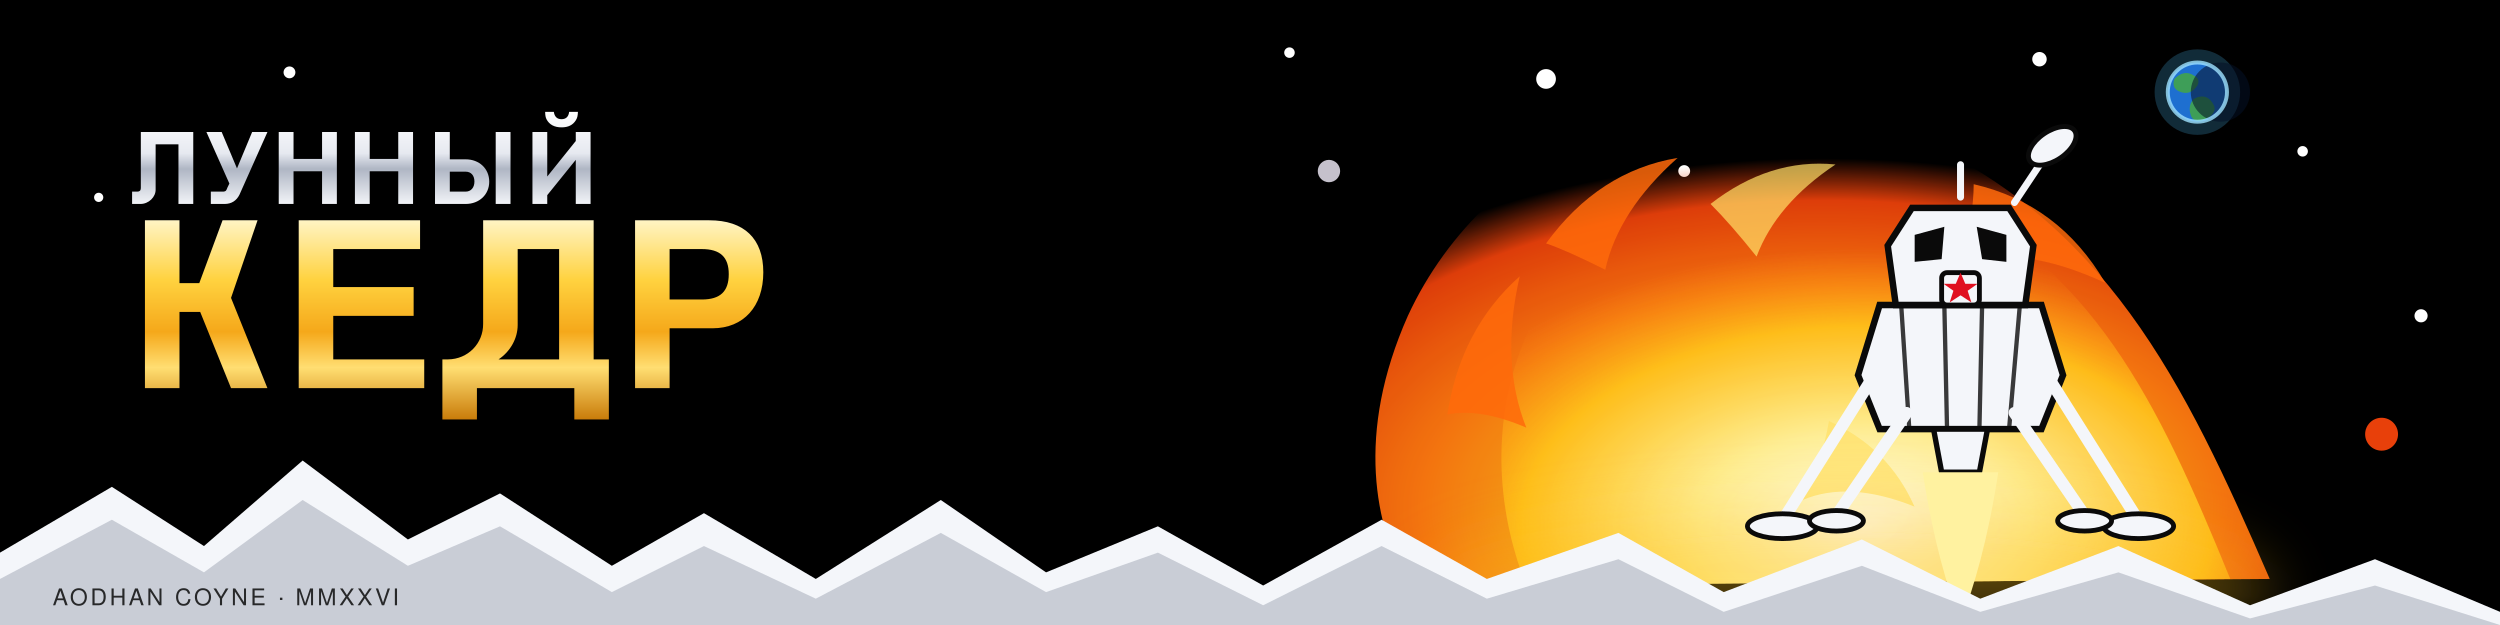
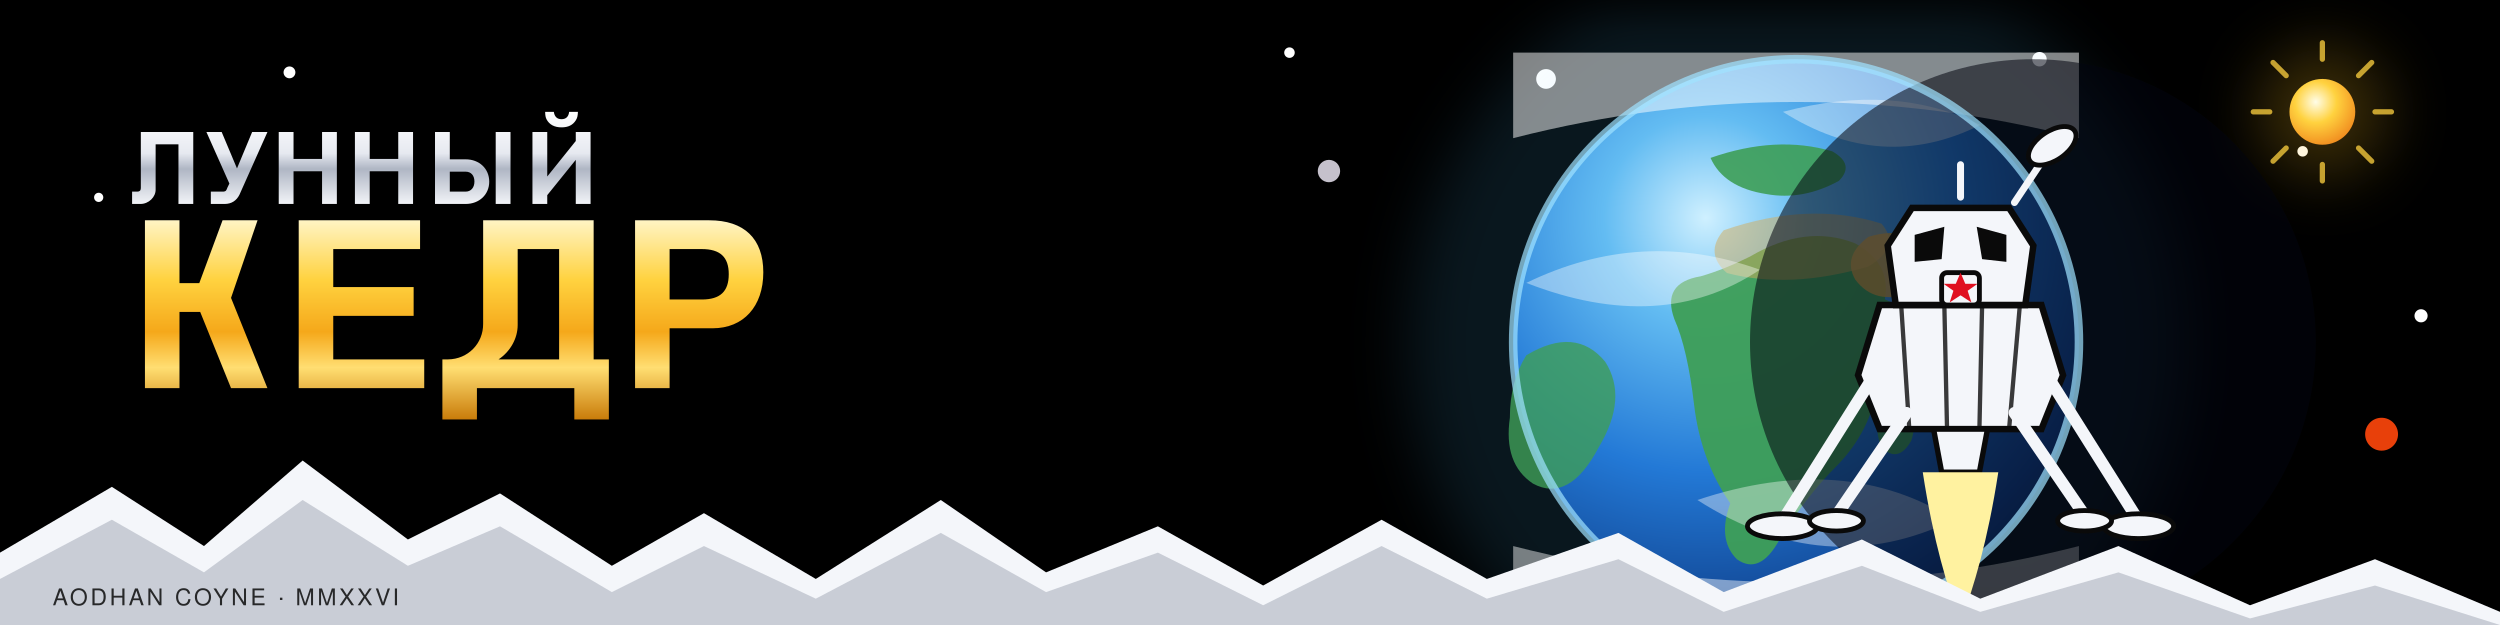
<svg xmlns="http://www.w3.org/2000/svg" viewBox="0 0 760 190" width="760" height="190" role="img" aria-label="Marquee: КЕДР, Лунный корабль, with a lunar module descending on a flame plume over a mountain ridge">
  <defs>
    <linearGradient id="silver" x1="0" y1="0" x2="0" y2="1">
      <stop offset="0" stop-color="#FFFFFF" />
      <stop offset=".45" stop-color="#E6E9F0" />
      <stop offset=".62" stop-color="#AFB6C4" />
      <stop offset="1" stop-color="#F2F4F8" />
    </linearGradient>
    <linearGradient id="gold" x1="0" y1="0" x2="0" y2="1">
      <stop offset="0" stop-color="#FFF4C4" />
      <stop offset=".3" stop-color="#FFD23F" />
      <stop offset=".56" stop-color="#F5A81A" />
      <stop offset=".74" stop-color="#FFDE72" />
      <stop offset="1" stop-color="#C97C0A" />
    </linearGradient>
    <radialGradient id="plumeOuter" cx=".5" cy=".84" r=".72">
      <stop offset="0" stop-color="#FFF06A" />
      <stop offset=".3" stop-color="#FFC21A" />
      <stop offset=".62" stop-color="#FF7A10" />
      <stop offset=".88" stop-color="#E8400A" />
      <stop offset="1" stop-color="#E8400A" stop-opacity="0" />
    </radialGradient>
    <radialGradient id="plumeInner" cx=".5" cy=".86" r=".66">
      <stop offset="0" stop-color="#FFFFFF" />
      <stop offset=".34" stop-color="#FFF2A0" />
      <stop offset=".72" stop-color="#FFC21A" />
      <stop offset="1" stop-color="#FF8A12" stop-opacity="0" />
    </radialGradient>
+     <radialGradient id="earthBig" cx=".34" cy=".28" r=".9">
+       <stop offset="0" stop-color="#CFF0FF" />
+       <stop offset=".2" stop-color="#63BCF2" />
+       <stop offset=".5" stop-color="#2379D6" />
+       <stop offset=".8" stop-color="#10428E" />
+       <stop offset="1" stop-color="#07204B" />
+     </radialGradient>
+     <radialGradient id="sunSmall" cx=".4" cy=".35" r=".7">
+       <stop offset="0" stop-color="#FFFDE8" />
+       <stop offset=".45" stop-color="#FFD23F" />
+       <stop offset="1" stop-color="#F08A1E" />
+     </radialGradient>
    <filter id="mqsoft" x="-50%" y="-50%" width="200%" height="200%">
      <feGaussianBlur stdDeviation="9" />
    </filter>
  </defs>
  <rect width="760" height="190" fill="#000000" />
  <g fill="#FFFFFF">
    <circle cx="470" cy="24" r="3" />
    <circle cx="512" cy="52" r="1.8" />
    <circle cx="620" cy="18" r="2.2" />
    <circle cx="700" cy="46" r="1.6" />
    <circle cx="736" cy="96" r="2" />
    <circle cx="392" cy="16" r="1.6" />
    <circle cx="88" cy="22" r="1.8" />
    <circle cx="30" cy="60" r="1.4" />
  </g>
-   <g transform="translate(668 28)">
-     <circle r="13" fill="#4FC3FF" opacity=".22" />
-     <circle r="9" fill="#1E6FD0" />
-     <g clip-path="circle(9px at 0 0)">
-       <path d="M-7 -4 q3 -3 6 -1 q2 1 1 3 q-2 3 -5 2 q-3 -1 -2 -4Z" fill="#3E9E58" />
-       <path d="M-1 2 q4 -2 6 2 q1 2 -2 4 q-4 2 -5 -1 q-1 -3 1 -5Z" fill="#3E9E58" />
-       <circle r="9" fill="#031026" opacity=".55" transform="translate(7 0)" />
+   <g transform="translate(706 34)">
+     <circle r="20" fill="#FFC21A" opacity=".22" filter="url(#mqsoft)" />
+     <circle r="10" fill="url(#sunSmall)" />
+     <g stroke="#FFD23F" stroke-width="1.6" stroke-linecap="round" opacity=".75">
+       <path d="M0 -16 L0 -21" />
+       <path d="M0 16 L0 21" />
+       <path d="M-16 0 L-21 0" />
+       <path d="M16 0 L21 0" />
+       <path d="M-11 -11 L-15 -15" />
+       <path d="M11 11 L15 15" />
+       <path d="M11 -11 L15 -15" />
+       <path d="M-11 11 L-15 15" />
    </g>
-     <circle r="9" fill="none" stroke="#9FE2FF" stroke-width="1.2" opacity=".8" />
  </g>
  <circle cx="724" cy="132" r="5" fill="#E8400A" />
  <circle cx="404" cy="52" r="3.4" fill="#E8E3F0" opacity=".85" />
-   <g>
-     <path d="M690 176 C664 116 640 66 578 40 C516 14 452 44 428 96 C412 132 418 160 428 178Z" fill="url(#plumeOuter)" opacity=".95" />
-     <path d="M678 176 C656 122 636 80 586 58 C536 36 484 60 464 102 C452 130 456 158 464 178Z" fill="url(#plumeInner)" opacity=".9" />
-     <g fill="#FF6A0A" opacity=".85">
-       <path d="M470 74 q16 -22 40 -26 q-18 16 -22 34 q-12 -6 -18 -8Z" />
-       <path d="M600 56 q26 6 40 30 q-26 -12 -44 -6 q4 -14 4 -24Z" />
-       <path d="M440 126 q4 -26 22 -42 q-6 26 2 46 q-14 -6 -24 -4Z" />
+   <g transform="translate(546 104)">
+     <circle r="118" fill="#4FC3FF" opacity=".12" filter="url(#mqsoft)" />
+     <circle r="86" fill="url(#earthBig)" />
+     <g clip-path="circle(86px at 0 0)">
+       <path d="M-14 -26 q17 -10 32 -4 q11 6 9 17 l13 6 q6 9 -4 15 l-11 4 q-2 15 -13 26              q-9 9 -17 22 q-6 11 -13 6 q-6 -6 -2 -17 q-9 -13 -11 -30 q-2 -17 -6 -26              q-4 -11 8 -13 q7 -2 15 -6Z" fill="#3E9E58" opacity=".95" />
+       <path d="M-26 -56 q20 -7 37 -2 q7 4 2 9 q-11 6 -22 4 q-13 -2 -17 -11Z" fill="#3E9E58" opacity=".9" />
+       <path d="M22 -32 q13 -4 19 6 q4 7 -6 11 q-11 4 -17 -4 q-4 -7 4 -13Z" fill="#C8A24E" opacity=".85" />
+       <path d="M-22 -34 q26 -9 48 -2 q6 7 -4 13 q-24 7 -43 2 q-7 -6 -1 -13Z" fill="#D2AC5C" opacity=".5" />
+       <path d="M31 15 q7 6 4 15 q-4 7 -9 2 q-4 -9 5 -17Z" fill="#3E9E58" opacity=".9" />
+       <path d="M-82 4 q15 -9 24 2 q7 11 -2 26 q-9 17 -20 11 q-9 -6 -7 -20 q0 -11 5 -19Z" fill="#3E9E58" opacity=".8" />
+       <g fill="#FFFFFF" opacity=".38">
+         <path d="M-82 -18 q35 -17 71 -4 q-30 20 -71 4Z" />
+         <path d="M-30 48 q45 -15 78 6 q-39 19 -78 -6Z" />
+         <path d="M-4 -70 q34 -9 60 4 q-30 15 -60 -4Z" />
+       </g>
+       <path d="M-86 -62 q86 -22 172 0 l0 -26 l-172 0Z" fill="#FFFFFF" opacity=".5" />
+       <path d="M-86 62 q86 22 172 0 l0 26 l-172 0Z" fill="#FFFFFF" opacity=".45" />
+       <circle r="86" fill="#02040F" opacity=".55" transform="translate(72 0)" />
    </g>
-     <g fill="#FFE066" opacity=".7">
-       <path d="M520 62 q18 -14 38 -12 q-18 12 -24 28 q-8 -10 -14 -16Z" />
-       <path d="M556 128 q18 8 26 26 q-20 -8 -34 -2 q6 -12 8 -24Z" />
-     </g>
-     <ellipse cx="560" cy="180" rx="130" ry="26" fill="#FFC21A" opacity=".35" filter="url(#mqsoft)" />
+     <circle r="86" fill="none" stroke="#9FE2FF" stroke-width="2.6" opacity=".7" />
  </g>
  <g transform="translate(596 96) scale(.82)">
    <path d="M-38 22 L-30 -4 L30 -4 L38 22 L30 42 L-30 42Z" fill="#F4F6FA" stroke="#0A0A0A" stroke-width="2.4" />
    <g stroke="#0A0A0A" stroke-width="1.6" opacity=".8">
      <path d="M-22 -4 L-19 42" />
      <path d="M-6 -4 L-5 42" />
      <path d="M8 -4 L7 42" />
      <path d="M22 -4 L18 42" />
    </g>
    <g stroke="#F4F6FA" stroke-width="4.4" stroke-linecap="round" fill="none">
      <path d="M-32 22 L-66 76" />
      <path d="M32 22 L66 76" />
      <path d="M-20 36 L-46 74" />
      <path d="M20 36 L46 74" />
    </g>
    <g fill="#F4F6FA" stroke="#0A0A0A" stroke-width="1.8">
      <ellipse cx="-66" cy="78" rx="13" ry="4.6" />
      <ellipse cx="66" cy="78" rx="13" ry="4.6" />
      <ellipse cx="-46" cy="76" rx="10" ry="3.8" />
      <ellipse cx="46" cy="76" rx="10" ry="3.8" />
    </g>
    <path d="M-10 42 L10 42 L7 58 L-7 58Z" fill="#F4F6FA" stroke="#0A0A0A" stroke-width="2" />
    <path d="M-14 58 C-10 84 -5 100 0 114 C5 100 10 84 14 58Z" fill="#FFF2A0" />
    <path d="M-24 -4 L-27 -26 L-18 -40 L18 -40 L27 -26 L24 -4Z" fill="#F4F6FA" stroke="#0A0A0A" stroke-width="2.4" />
    <g fill="#0A0A0A">
      <path d="M-17 -30 L-6 -33 L-7 -21 L-17 -20Z" />
      <path d="M6 -33 L17 -30 L17 -20 L8 -21Z" />
    </g>
    <rect x="-7" y="-16" width="14" height="12" rx="2" fill="#F4F6FA" stroke="#0A0A0A" stroke-width="1.8" />
    <path d="M20 -42 L32 -60" stroke="#F4F6FA" stroke-width="2.6" stroke-linecap="round" />
    <ellipse cx="34" cy="-63" rx="10" ry="5.4" fill="#F4F6FA" stroke="#0A0A0A" stroke-width="1.8" transform="rotate(-34 34 -63)" />
    <path d="M0 -44 L0 -56" stroke="#F4F6FA" stroke-width="2.6" stroke-linecap="round" />
    <g transform="translate(0 -10) scale(.2)">
      <path d="M0 -30 L8.8 -9.3 31.5 -9.3 13.2 3.6 20.1 25.2 0 12 -20.1 25.2 -13.2 3.6 -31.5 -9.3 -8.8 -9.3Z" fill="#E01020" />
    </g>
  </g>
  <path d="M0 190 L0 168 L34 148 L62 166 L92 140 L124 164 L152 150 L186 172 L214 156 L248 176          L286 152 L318 174 L352 160 L384 178 L420 158 L452 176 L492 162 L524 180 L566 164          L602 182 L644 166 L684 184 L722 170 L760 186 L760 190Z" fill="#F4F6FA" />
  <path d="M0 190 L0 176 L34 158 L62 174 L92 152 L124 172 L152 160 L186 180 L214 166 L248 182          L286 162 L318 180 L352 168 L384 184 L420 166 L452 182 L492 170 L524 186 L566 172          L602 186 L644 174 L684 188 L722 178 L760 190Z" fill="#C9CDD6" />
  <g transform="translate(40 62)">
    <text x="6" y="5" font-family="'Helvetica Neue',Helvetica,Arial,sans-serif" font-size="30" font-weight="800" letter-spacing="1.5" fill="#000000">ЛУННЫЙ</text>
    <text x="0" y="0" font-family="'Helvetica Neue',Helvetica,Arial,sans-serif" font-size="30" font-weight="800" letter-spacing="1.5" fill="url(#silver)" stroke="#000000" stroke-width="1.6" paint-order="stroke">ЛУННЫЙ</text>
    <text x="7" y="63" font-family="'Helvetica Neue',Helvetica,Arial,sans-serif" font-size="70" font-weight="800" letter-spacing="3" fill="#000000">КЕДР</text>
    <text x="0" y="56" font-family="'Helvetica Neue',Helvetica,Arial,sans-serif" font-size="70" font-weight="800" letter-spacing="3" fill="url(#gold)" stroke="#000000" stroke-width="2.6" paint-order="stroke">КЕДР</text>
  </g>
  <text x="16" y="184" font-family="Helvetica,Arial,sans-serif" font-size="7" letter-spacing=".8" fill="#0A0A0A" opacity=".85">AODHAN COYNE · MMXXVI</text>
</svg>
